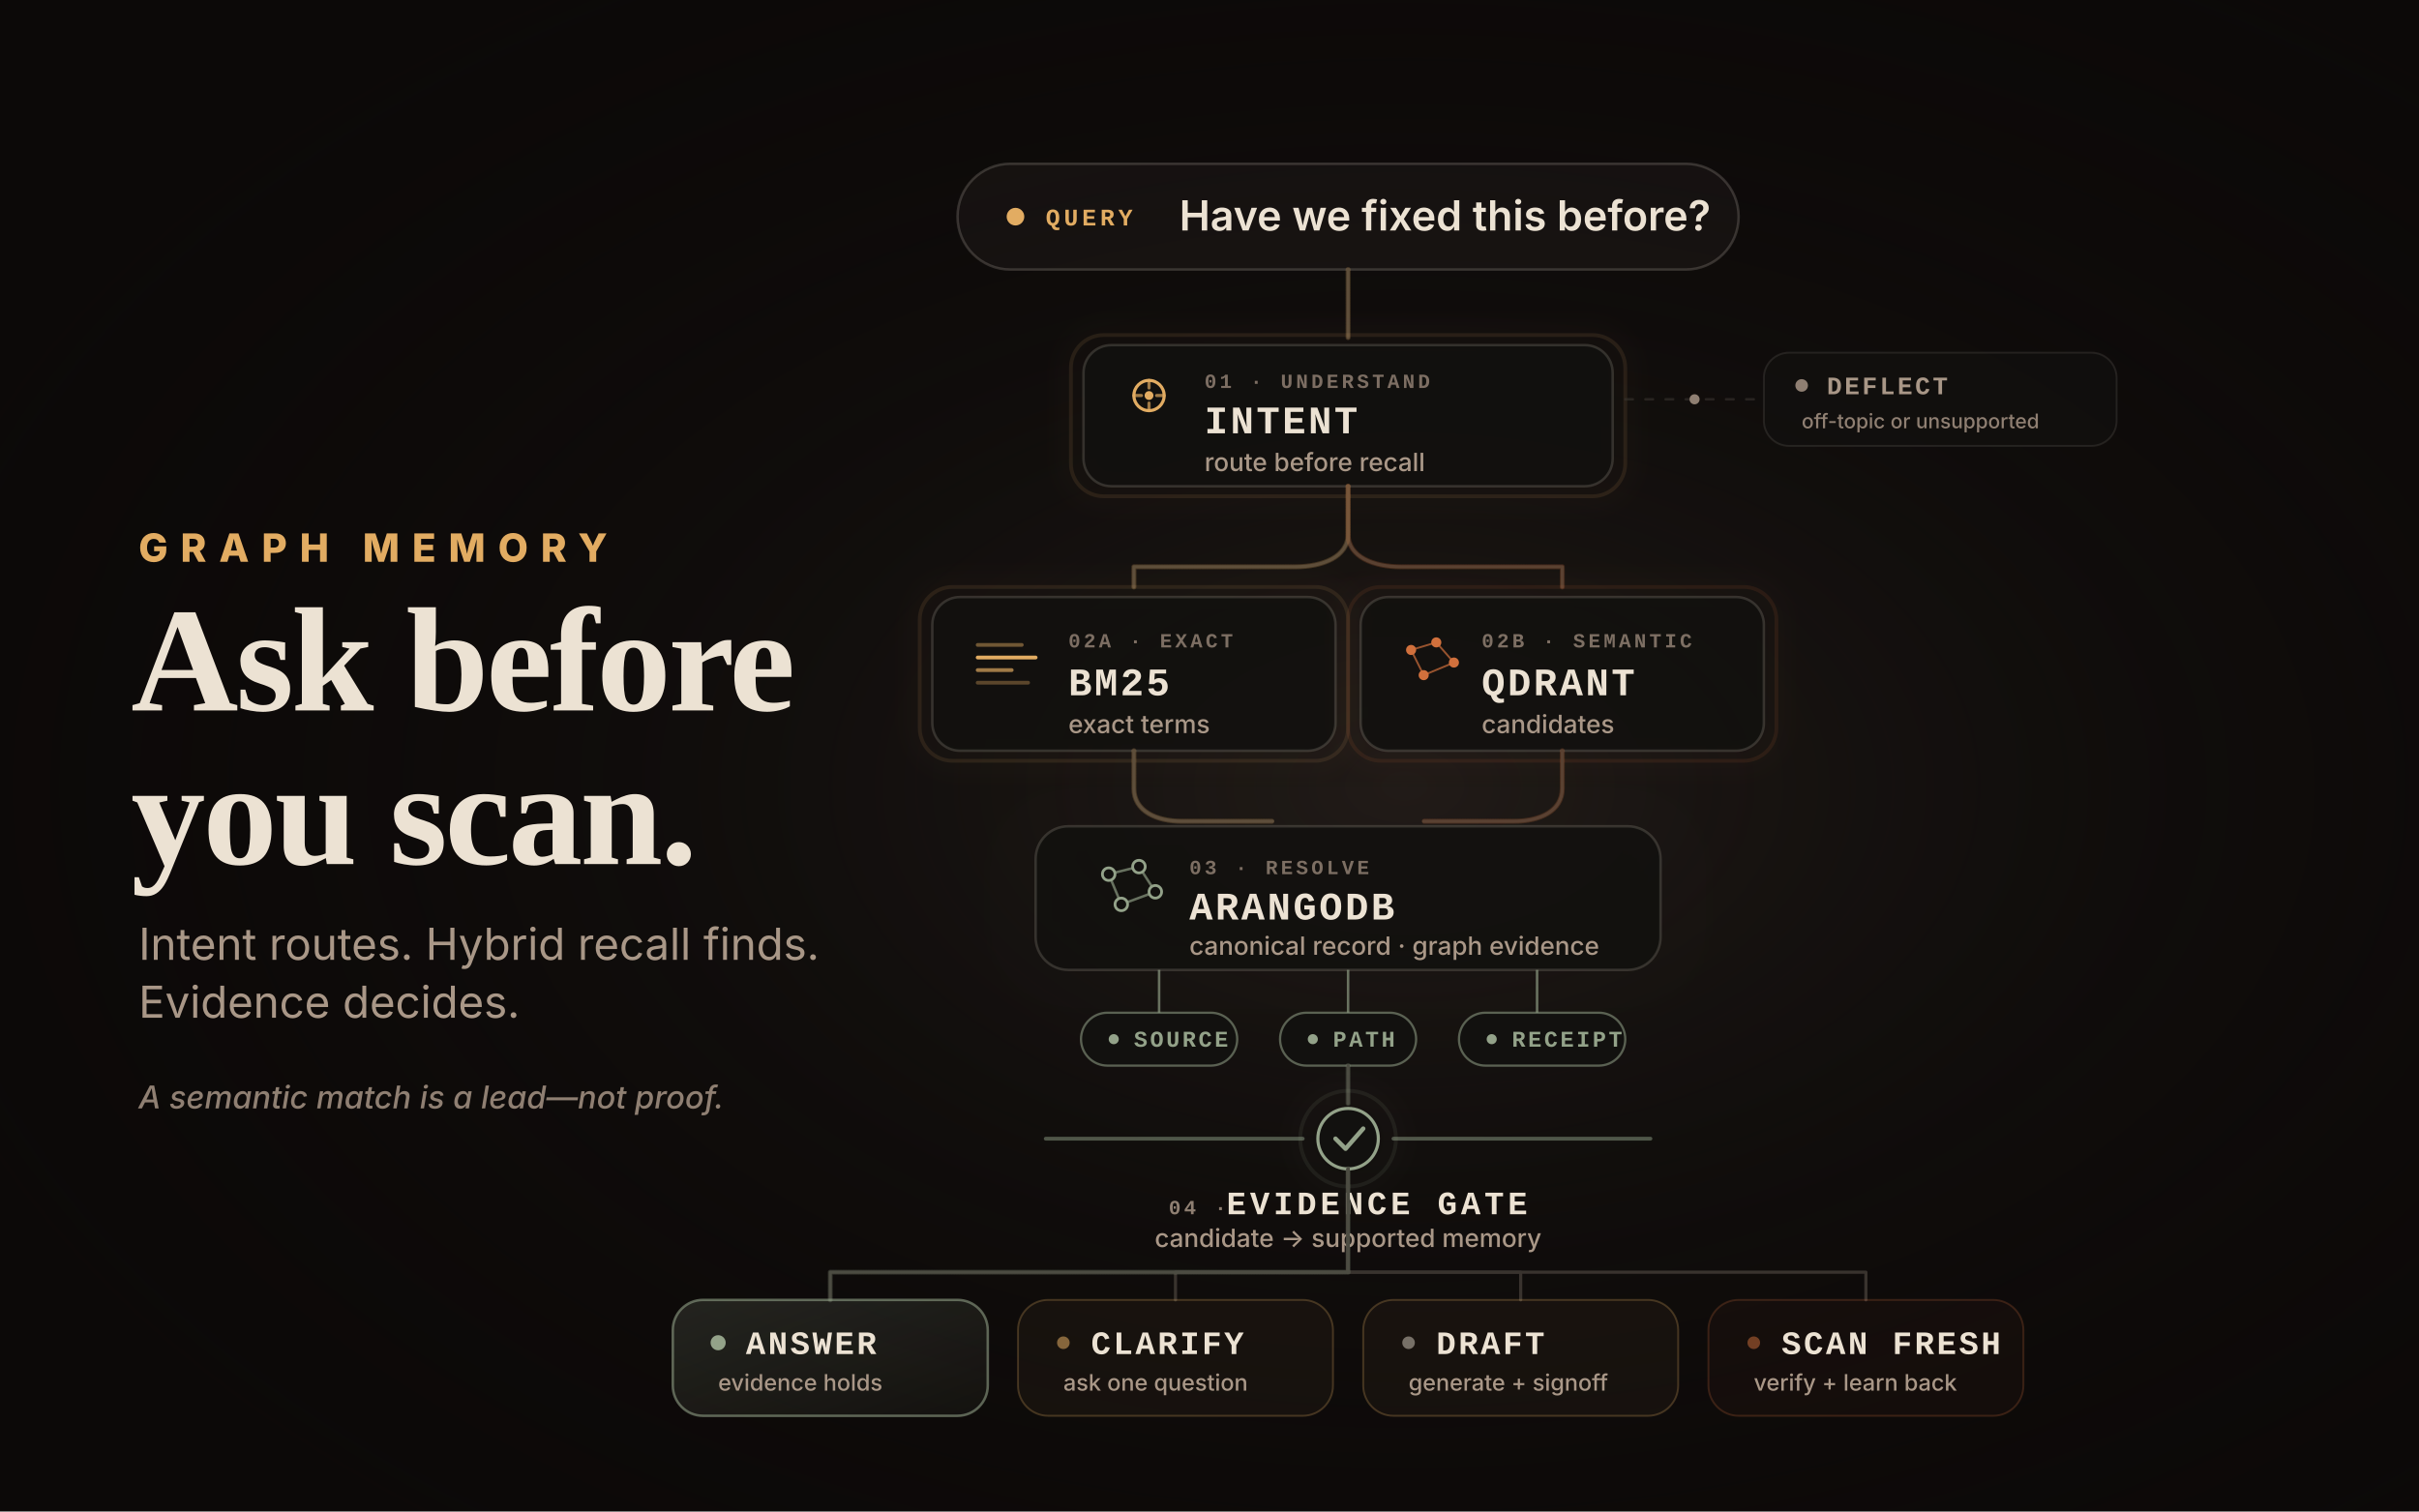
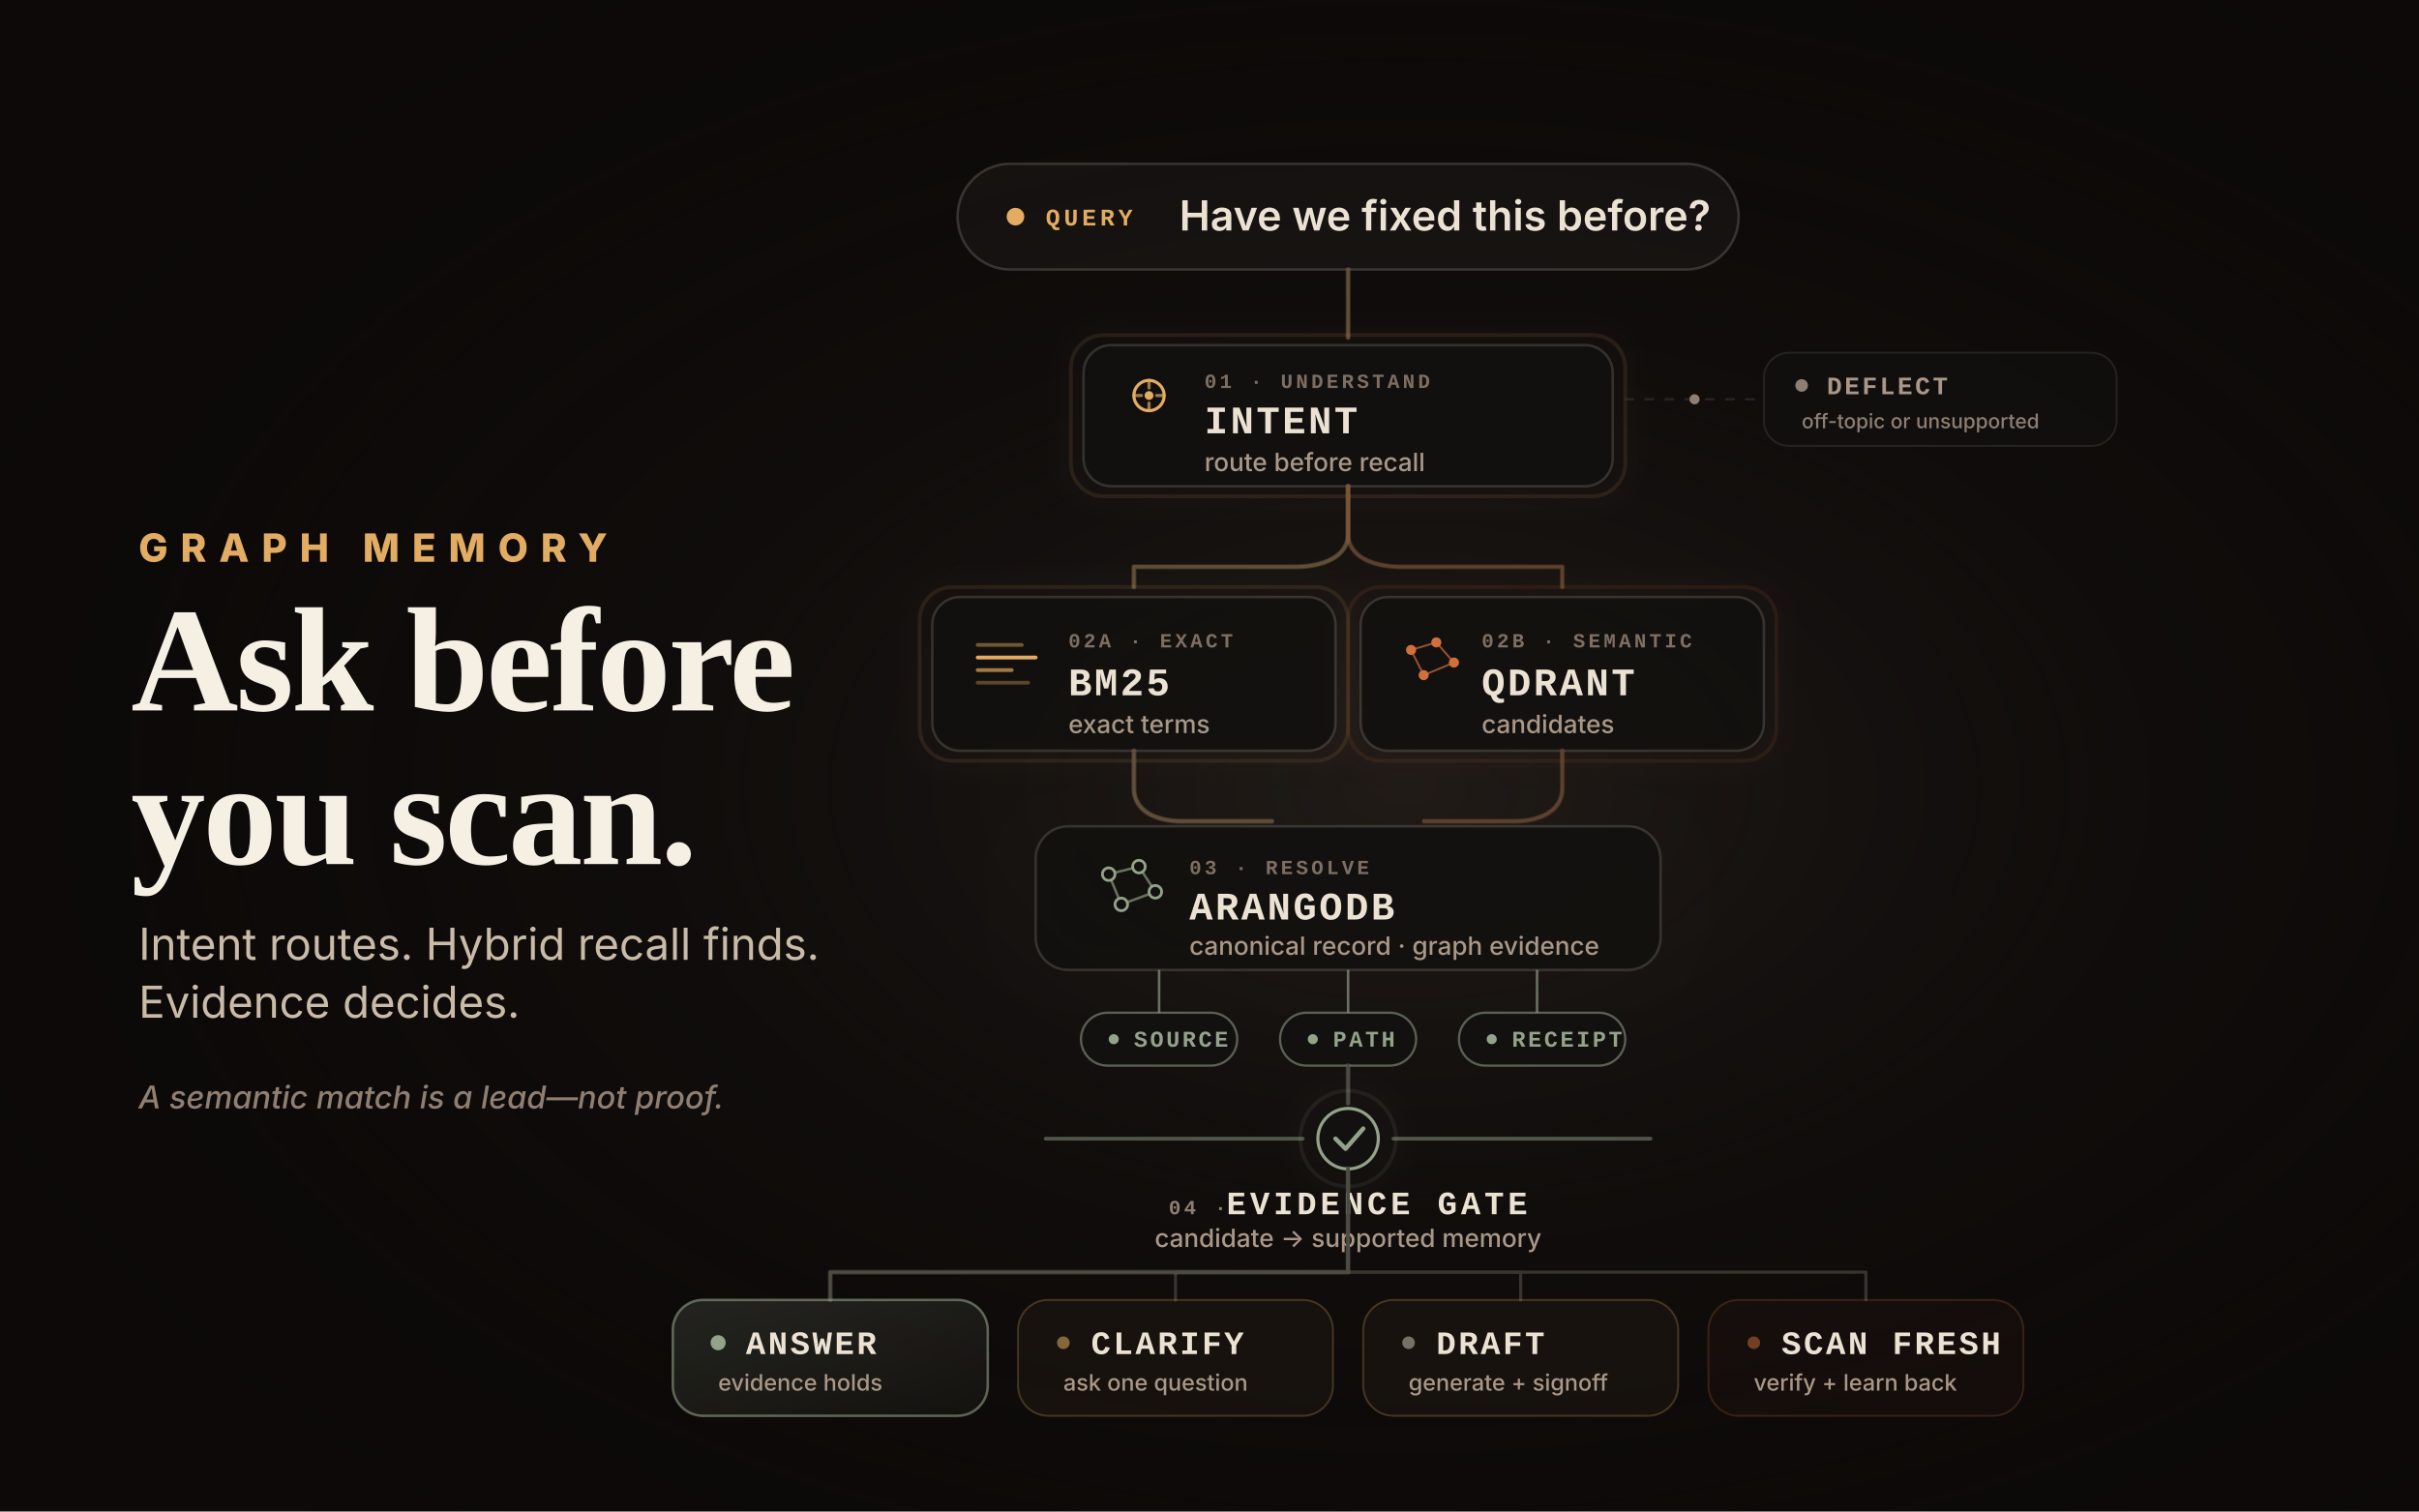
<svg xmlns="http://www.w3.org/2000/svg" viewBox="0 0 1920 1200" width="1920" height="1200" role="img" aria-labelledby="memory-pipeline-title memory-pipeline-desc" tabindex="0">
  <defs>
    <radialGradient id="bg-glow" cx="58%" cy="52%" r="66%">
      <stop offset="0" stop-color="#261f1b" stop-opacity="0.78" />
      <stop offset="0.46" stop-color="#151210" stop-opacity="0.42" />
      <stop offset="1" stop-color="#0c0908" stop-opacity="0" />
    </radialGradient>
    <linearGradient id="answer-fill" x1="0" y1="0" x2="1" y2="1">
      <stop offset="0" stop-color="#93a289" stop-opacity="0.17" />
      <stop offset="1" stop-color="#93a289" stop-opacity="0.05" />
    </linearGradient>
    <filter id="soft-glow" x="-80%" y="-80%" width="260%" height="260%">
      <feGaussianBlur stdDeviation="10" result="blur" />
      <feMerge>
        <feMergeNode in="blur" />
        <feMergeNode in="SourceGraphic" />
      </feMerge>
    </filter>
    <filter id="wide-glow" x="-120%" y="-120%" width="340%" height="340%">
      <feGaussianBlur stdDeviation="22" />
    </filter>
    <style>
      #memory-pipeline .sans {
        font-family: Inter, ui-sans-serif, system-ui, -apple-system, BlinkMacSystemFont, "Segoe UI", sans-serif;
      }
      #memory-pipeline .mono {
        font-family: ui-monospace, SFMono-Regular, Menlo, Monaco, Consolas, "Liberation Mono", monospace;
      }
      #memory-pipeline .eyebrow {
        fill: #e2ac62;
        font-size: 31px;
        font-weight: 760;
        letter-spacing: 10px;
      }
      #memory-pipeline .serif {
        font-family: Fraunces, Georgia, "Times New Roman", serif;
      }
      #memory-pipeline .headline {
-         fill: #ece2d3;
+         fill: #f5efe4;
        font-size: 118px;
-         font-weight: 600;
+         font-weight: 720;
        letter-spacing: -2px;
      }
      #memory-pipeline .subhead {
-         fill: #a99787;
+         fill: #c9bba8;
        font-size: 35px;
        font-weight: 430;
      }
      #memory-pipeline .footer {
        fill: #8f7f72;
        font-size: 25px;
        font-weight: 480;
        font-style: italic;
      }
      #memory-pipeline .step {
        fill: #8f7f72;
        font-size: 16px;
        font-weight: 620;
        letter-spacing: 2.5px;
        opacity: 0.85;
      }
      #memory-pipeline .stage-name {
        fill: #ece2d3;
        font-size: 31px;
        font-weight: 760;
        letter-spacing: 2px;
      }
      #memory-pipeline .stage-note {
        fill: #a99787;
        font-size: 20px;
        font-weight: 480;
      }
      #memory-pipeline .query-label {
        fill: #e2ac62;
        font-size: 19px;
        font-weight: 760;
        letter-spacing: 3px;
      }
      #memory-pipeline .query-text {
        fill: #ece2d3;
        font-size: 33px;
        font-weight: 570;
      }
      #memory-pipeline .token-label {
        fill: #93a289;
        font-size: 18px;
        font-weight: 730;
        letter-spacing: 2px;
      }
      #memory-pipeline .gate-name {
        fill: #ece2d3;
        font-size: 26px;
        font-weight: 760;
        letter-spacing: 3px;
      }
      #memory-pipeline .gate-note {
        fill: #a99787;
        font-size: 20px;
        font-weight: 480;
      }
      #memory-pipeline .outcome-name {
        fill: #ece2d3;
        font-size: 26px;
        font-weight: 760;
        letter-spacing: 2px;
      }
      #memory-pipeline .outcome-note {
        fill: #a99787;
        font-size: 18px;
        font-weight: 490;
      }
      #memory-pipeline .aside-name {
        fill: #a99787;
        font-size: 20px;
        font-weight: 720;
        letter-spacing: 2px;
      }
      #memory-pipeline .aside-note {
        fill: #8f7f72;
        font-size: 16px;
        font-weight: 470;
      }

      #memory-pipeline .panel {
        fill: rgba(18, 17, 15, 0.86);
        stroke: rgba(236, 226, 211, 0.16);
        stroke-width: 2;
      }
      #memory-pipeline .panel-soft {
        fill: rgba(18, 17, 15, 0.68);
        stroke: rgba(236, 226, 211, 0.10);
        stroke-width: 1.5;
      }
      #memory-pipeline .query-shell {
        fill: rgba(236, 226, 211, 0.035);
        stroke: rgba(236, 226, 211, 0.18);
        stroke-width: 2;
      }
      #memory-pipeline .base-path {
        fill: none;
        stroke: #39332e;
        stroke-width: 2.5;
        stroke-linecap: round;
        stroke-linejoin: round;
      }
      #memory-pipeline .base-path-faint {
        fill: none;
        stroke: #39332e;
        stroke-width: 2;
        stroke-linecap: round;
        stroke-dasharray: 6 10;
        opacity: 0.58;
      }
      #memory-pipeline .flow-path {
        fill: none;
        stroke-width: 4;
        stroke-linecap: round;
        stroke-linejoin: round;
        stroke-dasharray: 1;
        stroke-dashoffset: 0;
        opacity: 0.22;
      }
      #memory-pipeline .flow-amber { stroke: #e2ac62; }
      #memory-pipeline .flow-violet { stroke: #d1703c; }
      #memory-pipeline .flow-mint { stroke: #93a289; }
      #memory-pipeline .stage-halo {
        fill: none;
        stroke-width: 3;
        opacity: 0.12;
      }
      #memory-pipeline .halo-amber { stroke: #e2ac62; }
      #memory-pipeline .halo-violet { stroke: #d1703c; }
      #memory-pipeline .halo-mint { stroke: #93a289; }
      #memory-pipeline .intent-mark {
        fill: none;
        stroke: #e2ac62;
        stroke-width: 2.5;
        stroke-linecap: round;
      }
      #memory-pipeline .bm25-line {
        stroke: #e2ac62;
        stroke-width: 3;
        stroke-linecap: round;
      }
      #memory-pipeline .q-node {
        fill: #d1703c;
      }
      #memory-pipeline .q-edge {
        stroke: rgba(209, 112, 60, 0.7);
        stroke-width: 1.5;
      }
      #memory-pipeline .graph-edge {
        stroke: rgba(147, 162, 137, 0.66);
        stroke-width: 2;
      }
      #memory-pipeline .graph-node {
        fill: #12110f;
        stroke: #93a289;
        stroke-width: 2.2;
      }
      #memory-pipeline .token {
        fill: #12110f;
        stroke: rgba(147, 162, 137, 0.55);
        stroke-width: 1.8;
      }
      #memory-pipeline .gate-line {
        stroke: rgba(147, 162, 137, 0.48);
        stroke-width: 3;
        stroke-linecap: round;
      }
      #memory-pipeline .gate-ring {
        fill: #12110f;
        stroke: #93a289;
        stroke-width: 2.5;
      }
      #memory-pipeline .gate-check {
        fill: none;
        stroke: #93a289;
        stroke-width: 3.5;
        stroke-linecap: round;
        stroke-linejoin: round;
      }
      #memory-pipeline .answer-shell {
        fill: url(#answer-fill);
        stroke: rgba(147, 162, 137, 0.58);
        stroke-width: 2;
      }
      #memory-pipeline .clarify-shell {
        fill: rgba(226, 172, 98, 0.045);
        stroke: rgba(226, 172, 98, 0.25);
        stroke-width: 1.5;
      }
      #memory-pipeline .scan-shell {
        fill: rgba(209, 112, 60, 0.035);
        stroke: rgba(209, 112, 60, 0.22);
        stroke-width: 1.5;
      }
      #memory-pipeline .active-dot { fill: #93a289; }
      #memory-pipeline .deflect-dot { fill: #8f7f72; }

      @media (prefers-reduced-motion: no-preference) {
        @keyframes draw-query {
          0%, 4% { stroke-dashoffset: 1; opacity: 0; }
          14%, 28% { stroke-dashoffset: 0; opacity: 1; }
          36%, 100% { stroke-dashoffset: 0; opacity: 0.18; }
        }
        @keyframes pulse-intent {
          0%, 8%, 100% { opacity: 0; transform: scale(0.96); }
          16%, 28% { opacity: 0.75; transform: scale(1); }
          36% { opacity: 0.12; transform: scale(1.04); }
        }
        @keyframes draw-split {
          0%, 18% { stroke-dashoffset: 1; opacity: 0; }
          32%, 46% { stroke-dashoffset: 0; opacity: 1; }
          54%, 100% { stroke-dashoffset: 0; opacity: 0.18; }
        }
        @keyframes pulse-recall {
          0%, 22%, 100% { opacity: 0; transform: scale(0.97); }
          32%, 47% { opacity: 0.72; transform: scale(1); }
          55% { opacity: 0.10; transform: scale(1.03); }
        }
        @keyframes draw-merge {
          0%, 36% { stroke-dashoffset: 1; opacity: 0; }
          50%, 62% { stroke-dashoffset: 0; opacity: 1; }
          70%, 100% { stroke-dashoffset: 0; opacity: 0.18; }
        }
        @keyframes pulse-record {
          0%, 42%, 100% { opacity: 0; transform: scale(0.98); }
          52%, 68% { opacity: 0.7; transform: scale(1); }
          76% { opacity: 0.10; transform: scale(1.035); }
        }
        @keyframes proof-on {
          0%, 52%, 100% { opacity: 0.35; }
          62%, 76% { opacity: 1; }
          84% { opacity: 0.48; }
        }
        @keyframes draw-gate {
          0%, 58% { stroke-dashoffset: 1; opacity: 0; }
          72%, 84% { stroke-dashoffset: 0; opacity: 1; }
          92%, 100% { stroke-dashoffset: 0; opacity: 0.18; }
        }
        @keyframes pulse-gate {
          0%, 62%, 100% { opacity: 0; transform: scale(0.9); }
          74%, 88% { opacity: 0.8; transform: scale(1); }
          96% { opacity: 0.14; transform: scale(1.06); }
        }
        @keyframes answer-on {
          0%, 72%, 100% { opacity: 0.48; }
          84%, 96% { opacity: 1; }
        }
        @keyframes query-dot {
          0%, 2% { transform: scale(0.7); opacity: 0.3; }
          10%, 22% { transform: scale(1.25); opacity: 1; }
          32%, 100% { transform: scale(1); opacity: 0.55; }
        }
        #memory-pipeline .query-flow { animation: draw-query 9s ease-in-out infinite; }
        #memory-pipeline .intent-halo {
          transform-origin: 1070px 330px;
          animation: pulse-intent 9s ease-in-out infinite;
        }
        #memory-pipeline .split-flow { animation: draw-split 9s ease-in-out infinite; }
        #memory-pipeline .bm25-halo {
          transform-origin: 900px 535px;
          animation: pulse-recall 9s ease-in-out infinite;
        }
        #memory-pipeline .qdrant-halo {
          transform-origin: 1240px 535px;
          animation: pulse-recall 9s ease-in-out infinite;
          animation-delay: 0.18s;
        }
        #memory-pipeline .merge-flow { animation: draw-merge 9s ease-in-out infinite; }
        #memory-pipeline .record-halo {
          transform-origin: 1070px 713px;
          animation: pulse-record 9s ease-in-out infinite;
        }
        #memory-pipeline .proof-1 { animation: proof-on 9s ease-in-out infinite; }
        #memory-pipeline .proof-2 { animation: proof-on 9s ease-in-out infinite; animation-delay: 0.18s; }
        #memory-pipeline .proof-3 { animation: proof-on 9s ease-in-out infinite; animation-delay: 0.36s; }
        #memory-pipeline .gate-flow { animation: draw-gate 9s ease-in-out infinite; }
        #memory-pipeline .gate-halo {
          transform-origin: 1070px 904px;
          animation: pulse-gate 9s ease-in-out infinite;
        }
        #memory-pipeline .answer-state { animation: answer-on 9s ease-in-out infinite; }
        #memory-pipeline .query-dot { transform-origin: 806px 172px; animation: query-dot 9s ease-in-out infinite; }
      }
    </style>
  </defs>
  <g id="memory-pipeline">
    <rect width="1920" height="1200" fill="#0c0908" />
    <rect width="1920" height="1200" fill="url(#bg-glow)" />
    <g aria-label="Card heading">
      <text x="110" y="446" class="sans eyebrow">GRAPH MEMORY</text>
      <text x="104" y="564" class="serif headline">Ask before</text>
      <text x="104" y="686" class="serif headline">you scan.</text>
      <text x="110" y="762" class="sans subhead">Intent routes. Hybrid recall finds.</text>
      <text x="110" y="808" class="sans subhead">Evidence decides.</text>
      <text x="110" y="880" class="sans footer">A semantic match is a lead—not proof.</text>
    </g>
    <g aria-label="Example question">
      <rect x="760" y="130" width="620" height="84" rx="42" class="query-shell" />
      <circle cx="806" cy="172" r="7" fill="#e2ac62" class="query-dot" />
      <text x="830" y="179" class="mono query-label">QUERY</text>
      <text x="936" y="183" class="sans query-text">Have we fixed this before?</text>
    </g>
    <g aria-label="Intent stage">
      <path d="M1070 214 V268" class="base-path" />
      <path d="M1070 214 V268" class="flow-path flow-amber query-flow" pathLength="1" />
      <rect x="850" y="266" width="440" height="128" rx="26" class="stage-halo halo-amber intent-halo" filter="url(#soft-glow)" />
      <rect x="860" y="274" width="420" height="112" rx="22" class="panel" />
      <g transform="translate(896 300)" aria-hidden="true">
        <circle cx="16" cy="14" r="12" class="intent-mark" />
        <path d="M16 2 V8 M16 20 V26 M4 14 H10 M22 14 H28" class="intent-mark" opacity="0.68" />
        <circle cx="16" cy="14" r="3.5" fill="#e2ac62" />
      </g>
      <text x="956" y="308" class="mono step">01 · UNDERSTAND</text>
      <text x="956" y="344" class="mono stage-name">INTENT</text>
      <text x="956" y="374" class="sans stage-note">route before recall</text>
      <path d="M1290 317 H1400" class="base-path-faint" />
      <circle cx="1345" cy="317" r="4" class="deflect-dot" />
      <g aria-label="Deflect branch">
        <rect x="1400" y="280" width="280" height="74" rx="20" class="panel-soft" />
        <circle cx="1430" cy="306" r="5" class="deflect-dot" />
        <text x="1450" y="313" class="mono aside-name">DEFLECT</text>
        <text x="1430" y="340" class="sans aside-note">off-topic or unsupported</text>
      </g>
    </g>
    <g aria-label="Hybrid recall stage">
      <path d="M1070 386 V424 C1070 442 1050 450 1028 450 H900 V466" class="base-path" />
      <path d="M1070 386 V424 C1070 442 1090 450 1112 450 H1240 V466" class="base-path" />
      <path d="M1070 386 V424 C1070 442 1050 450 1028 450 H900 V466" class="flow-path flow-amber split-flow" pathLength="1" />
      <path d="M1070 386 V424 C1070 442 1090 450 1112 450 H1240 V466" class="flow-path flow-violet split-flow" pathLength="1" />
      <rect x="730" y="466" width="340" height="138" rx="26" class="stage-halo halo-amber bm25-halo" filter="url(#soft-glow)" />
      <rect x="740" y="474" width="320" height="122" rx="22" class="panel" />
      <g transform="translate(776 508)" aria-hidden="true">
        <line x1="0" y1="4" x2="35" y2="4" class="bm25-line" opacity="0.45" />
        <line x1="0" y1="14" x2="46" y2="14" class="bm25-line" />
        <line x1="0" y1="24" x2="27" y2="24" class="bm25-line" opacity="0.68" />
        <line x1="0" y1="34" x2="40" y2="34" class="bm25-line" opacity="0.35" />
      </g>
      <text x="848" y="514" class="mono step">02A · EXACT</text>
      <text x="848" y="552" class="mono stage-name">BM25</text>
      <text x="848" y="582" class="sans stage-note">exact terms</text>
      <rect x="1070" y="466" width="340" height="138" rx="26" class="stage-halo halo-violet qdrant-halo" filter="url(#soft-glow)" />
      <rect x="1080" y="474" width="320" height="122" rx="22" class="panel" />
      <g transform="translate(1112 506)" aria-hidden="true">
        <line x1="8" y1="10" x2="28" y2="4" class="q-edge" />
        <line x1="28" y1="4" x2="42" y2="20" class="q-edge" />
        <line x1="8" y1="10" x2="18" y2="30" class="q-edge" />
        <line x1="18" y1="30" x2="42" y2="20" class="q-edge" />
        <circle cx="8" cy="10" r="4" class="q-node" />
        <circle cx="28" cy="4" r="4" class="q-node" />
        <circle cx="42" cy="20" r="4" class="q-node" />
        <circle cx="18" cy="30" r="4" class="q-node" />
      </g>
      <text x="1176" y="514" class="mono step">02B · SEMANTIC</text>
      <text x="1176" y="552" class="mono stage-name">QDRANT</text>
      <text x="1176" y="582" class="sans stage-note">candidates</text>
    </g>
    <g aria-label="Canonical record and graph evidence stage">
      <path d="M900 596 V626 C900 644 918 652 938 652 H1010" class="base-path" />
      <path d="M1240 596 V626 C1240 644 1222 652 1202 652 H1130" class="base-path" />
      <path d="M900 596 V626 C900 644 918 652 938 652 H1010" class="flow-path flow-amber merge-flow" pathLength="1" />
      <path d="M1240 596 V626 C1240 644 1222 652 1202 652 H1130" class="flow-path flow-violet merge-flow" pathLength="1" />
      <rect x="808" y="648" width="524" height="130" rx="32" class="stage-halo halo-mint record-halo" filter="url(#wide-glow)" />
      <rect x="822" y="656" width="496" height="114" rx="26" class="panel" />
      <g transform="translate(872 684)" aria-hidden="true">
        <line x1="8" y1="10" x2="32" y2="4" class="graph-edge" />
        <line x1="32" y1="4" x2="45" y2="24" class="graph-edge" />
        <line x1="8" y1="10" x2="18" y2="34" class="graph-edge" />
        <line x1="18" y1="34" x2="45" y2="24" class="graph-edge" />
        <circle cx="8" cy="10" r="5" class="graph-node" />
        <circle cx="32" cy="4" r="5" class="graph-node" />
        <circle cx="45" cy="24" r="5" class="graph-node" />
        <circle cx="18" cy="34" r="5" class="graph-node" />
      </g>
      <text x="944" y="694" class="mono step">03 · RESOLVE</text>
      <text x="944" y="730" class="mono stage-name">ARANGODB</text>
      <text x="944" y="758" class="sans stage-note">canonical record · graph evidence</text>
      <g class="proof-1" aria-label="Source evidence">
        <path d="M920 770 V804" class="graph-edge" />
        <rect x="858" y="804" width="124" height="42" rx="21" class="token" />
        <circle cx="884" cy="825" r="4" fill="#93a289" />
        <text x="900" y="831" class="mono token-label">SOURCE</text>
      </g>
      <g class="proof-2" aria-label="Graph path evidence">
        <path d="M1070 770 V804" class="graph-edge" />
        <rect x="1016" y="804" width="108" height="42" rx="21" class="token" />
        <circle cx="1042" cy="825" r="4" fill="#93a289" />
        <text x="1058" y="831" class="mono token-label">PATH</text>
      </g>
      <g class="proof-3" aria-label="Receipt evidence">
        <path d="M1220 770 V804" class="graph-edge" />
        <rect x="1158" y="804" width="132" height="42" rx="21" class="token" />
        <circle cx="1184" cy="825" r="4" fill="#93a289" />
        <text x="1200" y="831" class="mono token-label">RECEIPT</text>
      </g>
    </g>
    <g aria-label="Evidence gate">
      <path d="M1070 846 V876" class="base-path" />
      <path d="M1070 846 V876" class="flow-path flow-mint gate-flow" pathLength="1" />
      <circle cx="1070" cy="904" r="38" class="stage-halo halo-mint gate-halo" filter="url(#soft-glow)" />
      <line x1="830" y1="904" x2="1034" y2="904" class="gate-line" />
      <line x1="1106" y1="904" x2="1310" y2="904" class="gate-line" />
      <circle cx="1070" cy="904" r="24" class="gate-ring" />
      <path d="M1060 904 L1068 912 L1082 896" class="gate-check" />
      <text x="1070" y="964" text-anchor="middle" class="mono gate-name">
        <tspan class="step" fill="#8f7f72">04 · </tspan>EVIDENCE GATE</text>
      <text x="1070" y="990" text-anchor="middle" class="sans gate-note">candidate → supported memory</text>
    </g>
    <g aria-label="Bounded outcomes">
      <path d="M1070 928 V1010 H659 V1032" class="base-path" />
      <path d="M1070 928 V1010 H933 V1032" class="base-path" />
      <path d="M1070 928 V1010 H1207 V1032" class="base-path" />
      <path d="M1070 928 V1010 H1481 V1032" class="base-path" />
      <path d="M1070 928 V1010 H659 V1032" class="flow-path flow-mint gate-flow" pathLength="1" />
      <g class="answer-state" aria-label="Answer outcome">
        <rect x="534" y="1032" width="250" height="92" rx="24" class="answer-shell" />
        <circle cx="570" cy="1066" r="6" class="active-dot" />
        <text x="592" y="1075" class="mono outcome-name">ANSWER</text>
        <text x="570" y="1104" class="sans outcome-note">evidence holds</text>
      </g>
      <g aria-label="Clarify outcome">
        <rect x="808" y="1032" width="250" height="92" rx="24" class="clarify-shell" />
        <circle cx="844" cy="1066" r="5" fill="#e2ac62" opacity="0.55" />
        <text x="866" y="1075" class="mono outcome-name">CLARIFY</text>
        <text x="844" y="1104" class="sans outcome-note">ask one question</text>
      </g>
      <g aria-label="Draft outcome">
        <rect x="1082" y="1032" width="250" height="92" rx="24" class="clarify-shell" />
        <circle cx="1118" cy="1066" r="5" fill="#ece2d3" opacity="0.45" />
        <text x="1140" y="1075" class="mono outcome-name">DRAFT</text>
        <text x="1118" y="1104" class="sans outcome-note">generate + signoff</text>
      </g>
      <g aria-label="Scan fresh outcome">
        <rect x="1356" y="1032" width="250" height="92" rx="24" class="scan-shell" />
        <circle cx="1392" cy="1066" r="5" fill="#d1703c" opacity="0.5" />
        <text x="1414" y="1075" class="mono outcome-name">SCAN FRESH</text>
        <text x="1392" y="1104" class="sans outcome-note">verify + learn back</text>
      </g>
    </g>
  </g>
</svg>
